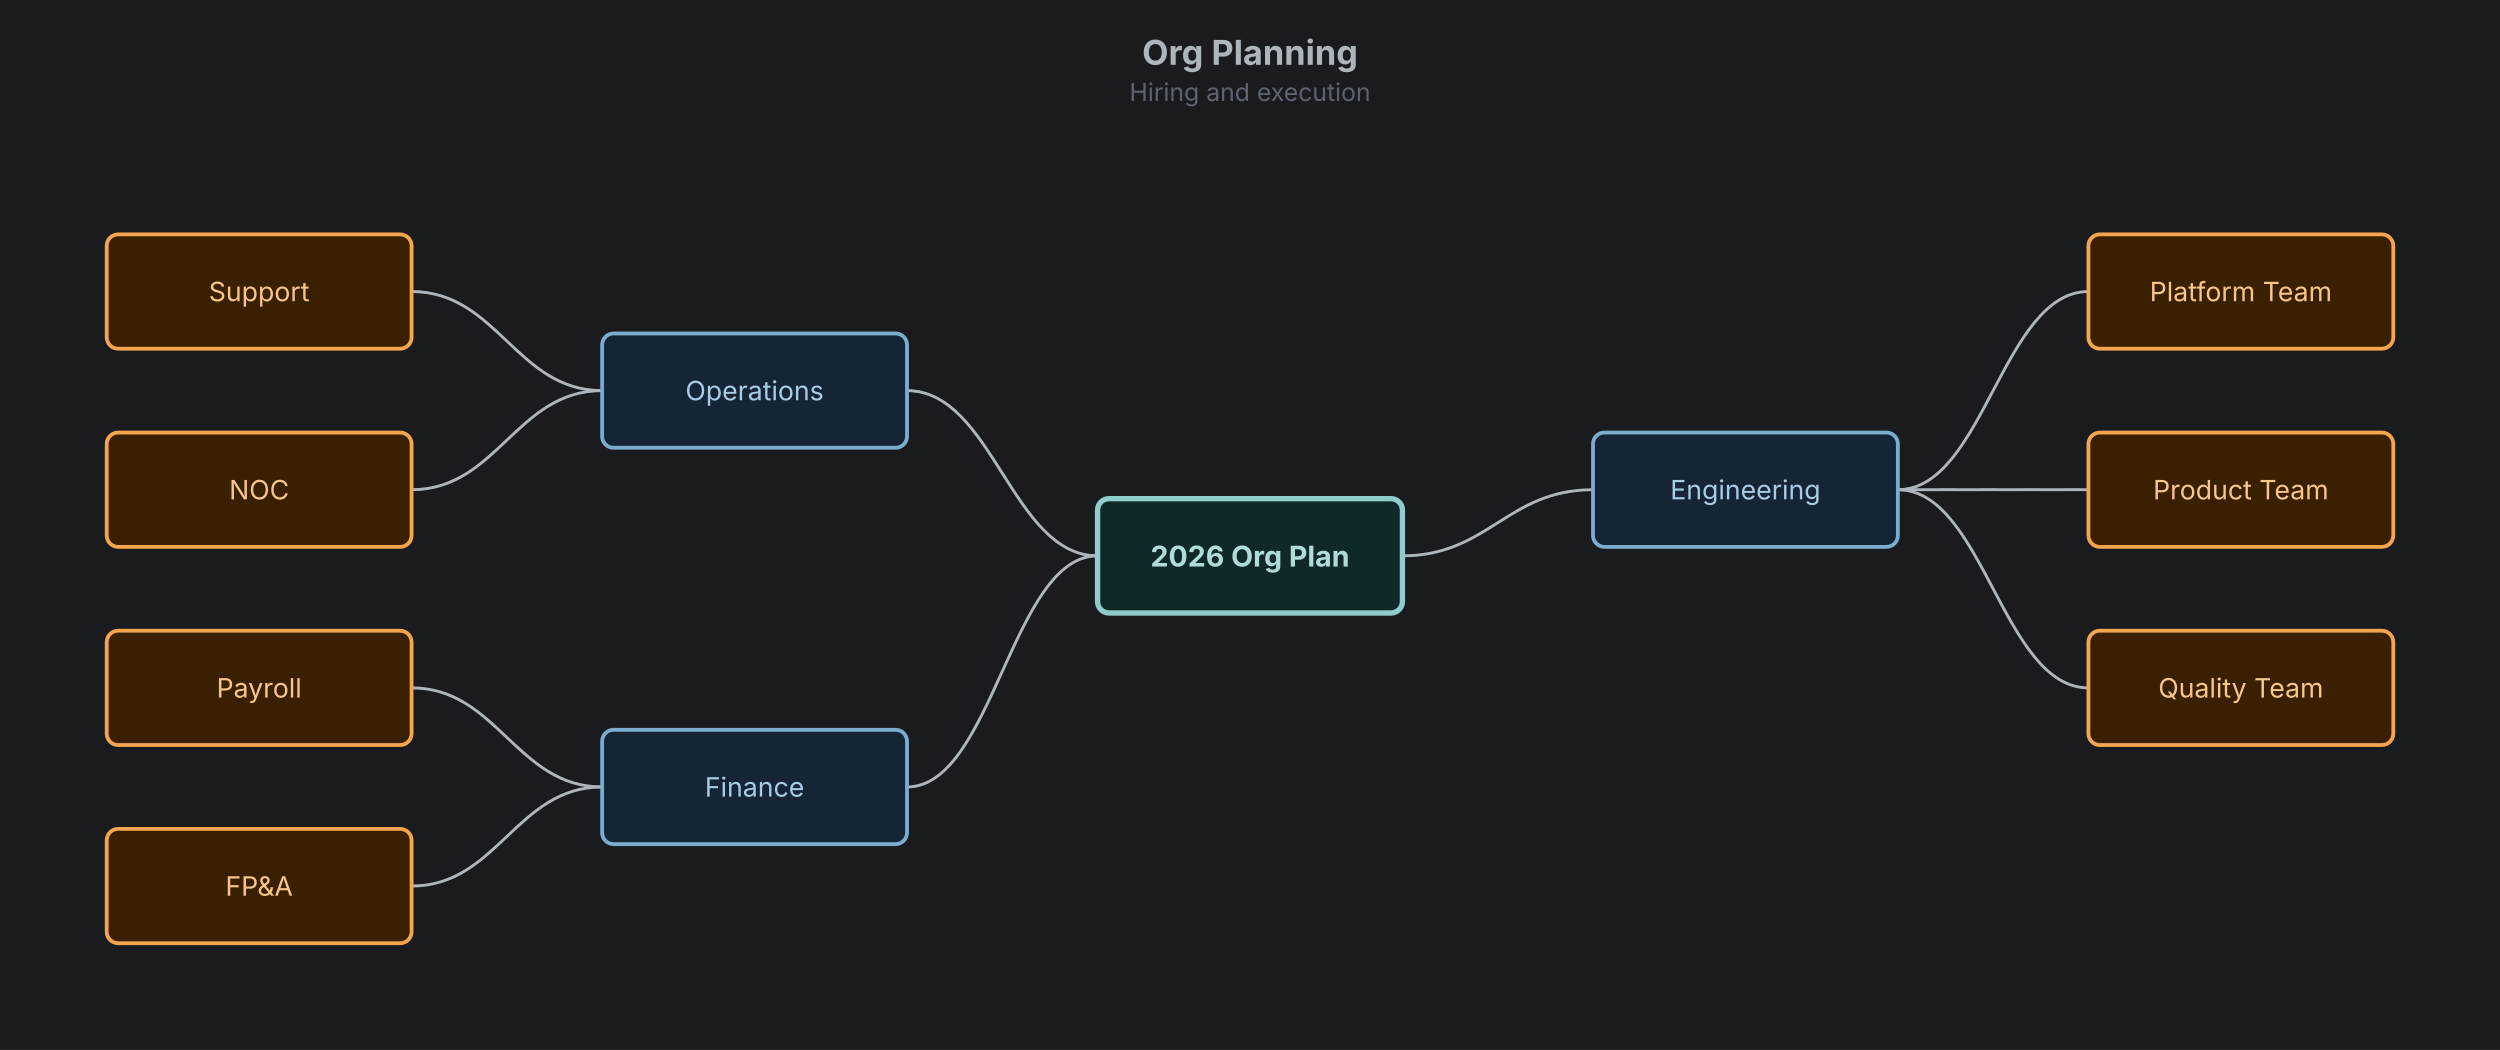
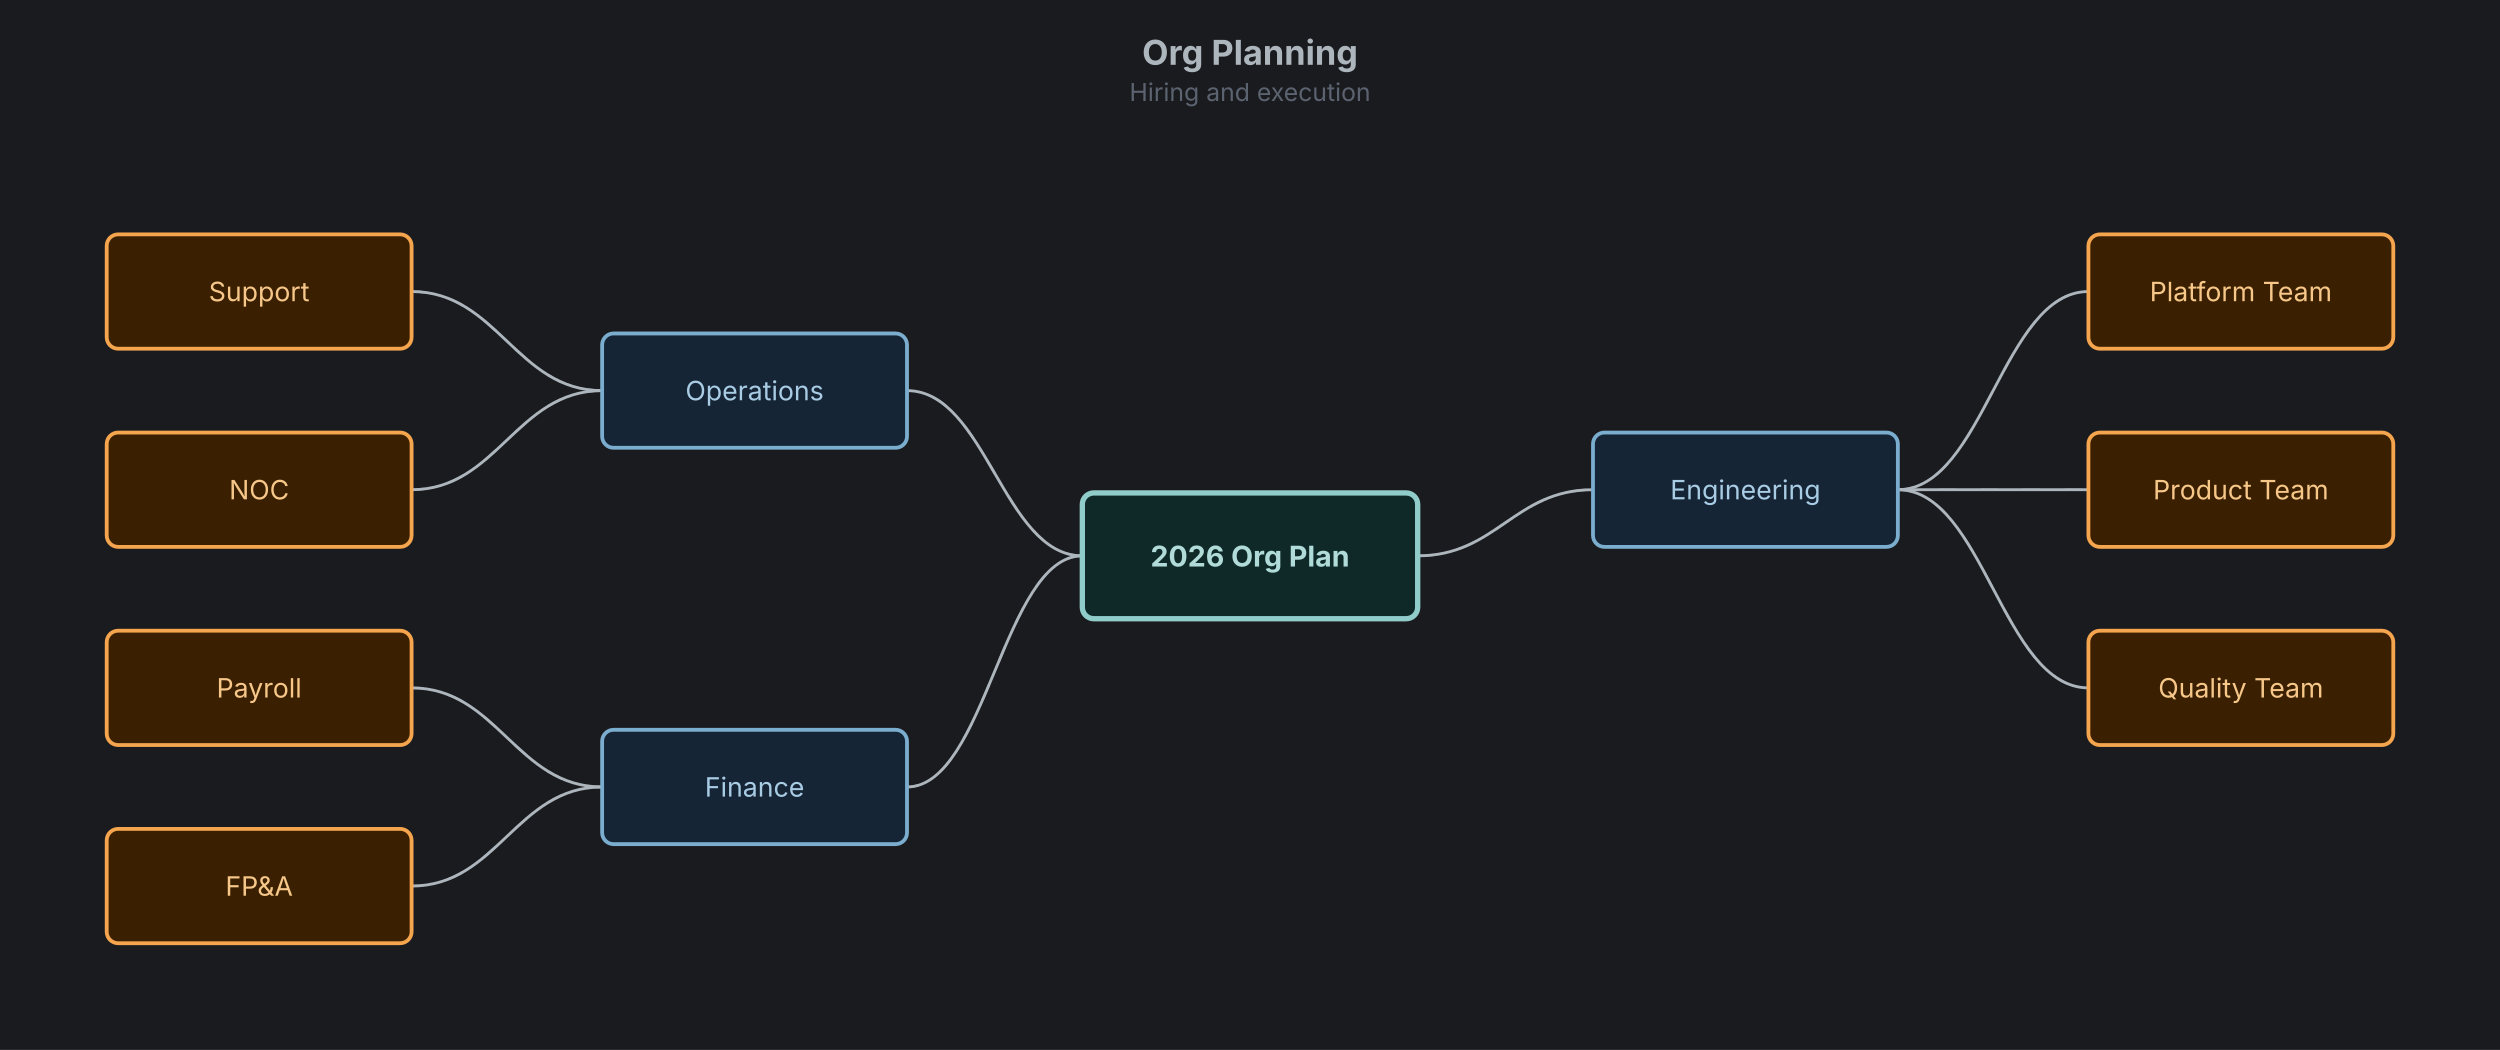
<svg xmlns="http://www.w3.org/2000/svg" width="1312" height="551" viewBox="-656 -153 1312 551">
  <rect x="-656" y="-153" width="1312" height="551" fill="#1a1b1e" />
  <text x="0" y="-119" text-anchor="middle" font-family="Inter, system-ui, -apple-system, sans-serif" font-size="18" font-weight="700" fill="#adb5bd">Org Planning</text>
  <text x="0" y="-100" text-anchor="middle" font-family="Inter, system-ui, -apple-system, sans-serif" font-size="13" fill="#5c6370">Hiring and execution</text>
  <g class="mindmap">
-     <path d="M80,138.7 C125,138.7 135,104 180,104" fill="none" stroke="#adb5bd" stroke-width="1.5" stroke-linecap="round" />
-     <path d="M80,138.7 C125,138.7 135,104 180,104" fill="none" stroke="#adb5bd" stroke-width="1.3" stroke-linecap="round" stroke-dasharray="8 14" opacity="0.55">
+     <path d="M88,138.7 C129.4,138.7 138.6,104 180,104" fill="none" stroke="#adb5bd" stroke-width="1.5" stroke-linecap="round" />
+     <path d="M88,138.7 C129.4,138.7 138.6,104 180,104" fill="none" stroke="#adb5bd" stroke-width="1.3" stroke-linecap="round" stroke-dasharray="8 14" opacity="0.55">
      <animate attributeName="stroke-dashoffset" from="0" to="-44" dur="2.2s" repeatCount="indefinite" />
    </path>
-     <path d="M-80,138.7 C-125,138.7 -135,52 -180,52" fill="none" stroke="#adb5bd" stroke-width="1.5" stroke-linecap="round" />
-     <path d="M-80,138.7 C-125,138.7 -135,52 -180,52" fill="none" stroke="#adb5bd" stroke-width="1.3" stroke-linecap="round" stroke-dasharray="8 14" opacity="0.55">
+     <path d="M-88,138.7 C-129.4,138.7 -138.6,52 -180,52" fill="none" stroke="#adb5bd" stroke-width="1.5" stroke-linecap="round" />
+     <path d="M-88,138.7 C-129.4,138.7 -138.6,52 -180,52" fill="none" stroke="#adb5bd" stroke-width="1.3" stroke-linecap="round" stroke-dasharray="8 14" opacity="0.55">
      <animate attributeName="stroke-dashoffset" from="0" to="-44" dur="2.2s" repeatCount="indefinite" />
    </path>
-     <path d="M-80,138.7 C-125,138.7 -135,260 -180,260" fill="none" stroke="#adb5bd" stroke-width="1.5" stroke-linecap="round" />
-     <path d="M-80,138.7 C-125,138.7 -135,260 -180,260" fill="none" stroke="#adb5bd" stroke-width="1.3" stroke-linecap="round" stroke-dasharray="8 14" opacity="0.55">
+     <path d="M-88,138.7 C-129.4,138.7 -138.6,260 -180,260" fill="none" stroke="#adb5bd" stroke-width="1.5" stroke-linecap="round" />
+     <path d="M-88,138.7 C-129.4,138.7 -138.6,260 -180,260" fill="none" stroke="#adb5bd" stroke-width="1.3" stroke-linecap="round" stroke-dasharray="8 14" opacity="0.55">
      <animate attributeName="stroke-dashoffset" from="0" to="-44" dur="2.2s" repeatCount="indefinite" />
    </path>
    <path d="M340,104 C385,104 395,0 440,0" fill="none" stroke="#adb5bd" stroke-width="1.5" stroke-linecap="round" />
    <path d="M340,104 C385,104 395,0 440,0" fill="none" stroke="#adb5bd" stroke-width="1.3" stroke-linecap="round" stroke-dasharray="8 14" opacity="0.55">
      <animate attributeName="stroke-dashoffset" from="0" to="-44" dur="2.2s" repeatCount="indefinite" />
    </path>
    <path d="M340,104 C385,104 395,104 440,104" fill="none" stroke="#adb5bd" stroke-width="1.5" stroke-linecap="round" />
    <path d="M340,104 C385,104 395,104 440,104" fill="none" stroke="#adb5bd" stroke-width="1.3" stroke-linecap="round" stroke-dasharray="8 14" opacity="0.55">
      <animate attributeName="stroke-dashoffset" from="0" to="-44" dur="2.2s" repeatCount="indefinite" />
    </path>
    <path d="M340,104 C385,104 395,208 440,208" fill="none" stroke="#adb5bd" stroke-width="1.5" stroke-linecap="round" />
    <path d="M340,104 C385,104 395,208 440,208" fill="none" stroke="#adb5bd" stroke-width="1.3" stroke-linecap="round" stroke-dasharray="8 14" opacity="0.55">
      <animate attributeName="stroke-dashoffset" from="0" to="-44" dur="2.2s" repeatCount="indefinite" />
    </path>
    <path d="M-340,52 C-385,52 -395,0 -440,0" fill="none" stroke="#adb5bd" stroke-width="1.5" stroke-linecap="round" />
    <path d="M-340,52 C-385,52 -395,0 -440,0" fill="none" stroke="#adb5bd" stroke-width="1.3" stroke-linecap="round" stroke-dasharray="8 14" opacity="0.55">
      <animate attributeName="stroke-dashoffset" from="0" to="-44" dur="2.2s" repeatCount="indefinite" />
    </path>
    <path d="M-340,52 C-385,52 -395,104 -440,104" fill="none" stroke="#adb5bd" stroke-width="1.5" stroke-linecap="round" />
    <path d="M-340,52 C-385,52 -395,104 -440,104" fill="none" stroke="#adb5bd" stroke-width="1.3" stroke-linecap="round" stroke-dasharray="8 14" opacity="0.55">
      <animate attributeName="stroke-dashoffset" from="0" to="-44" dur="2.2s" repeatCount="indefinite" />
    </path>
    <path d="M-340,260 C-385,260 -395,208 -440,208" fill="none" stroke="#adb5bd" stroke-width="1.5" stroke-linecap="round" />
    <path d="M-340,260 C-385,260 -395,208 -440,208" fill="none" stroke="#adb5bd" stroke-width="1.3" stroke-linecap="round" stroke-dasharray="8 14" opacity="0.55">
      <animate attributeName="stroke-dashoffset" from="0" to="-44" dur="2.2s" repeatCount="indefinite" />
    </path>
    <path d="M-340,260 C-385,260 -395,312 -440,312" fill="none" stroke="#adb5bd" stroke-width="1.5" stroke-linecap="round" />
    <path d="M-340,260 C-385,260 -395,312 -440,312" fill="none" stroke="#adb5bd" stroke-width="1.3" stroke-linecap="round" stroke-dasharray="8 14" opacity="0.55">
      <animate attributeName="stroke-dashoffset" from="0" to="-44" dur="2.2s" repeatCount="indefinite" />
    </path>
    <g class="node node-terminal" data-id="root">
-       <rect x="-80" y="108.7" width="160" height="60" rx="6" ry="6" fill="#0e2928" stroke="#90ccc9" stroke-width="2.8" />
+       <rect x="-88" y="105.7" width="176" height="66" rx="6" ry="6" fill="#0e2928" stroke="#90ccc9" stroke-width="2.8" />
      <text x="0" y="138.7" text-anchor="middle" dominant-baseline="middle" font-family="Inter, system-ui, -apple-system, sans-serif" font-size="15" font-weight="700" fill="#b0dbd8">2026 Org Plan</text>
    </g>
    <g class="node node-process" data-id="eng">
      <rect x="180" y="74" width="160" height="60" rx="6" ry="6" fill="#162536" stroke="#7aadce" stroke-width="2" />
      <text x="260" y="104" text-anchor="middle" dominant-baseline="middle" font-family="Inter, system-ui, -apple-system, sans-serif" font-size="14" fill="#a8cce4">Engineering</text>
    </g>
    <g class="node node-process" data-id="ops">
      <rect x="-340" y="22" width="160" height="60" rx="6" ry="6" fill="#162536" stroke="#7aadce" stroke-width="2" />
      <text x="-260" y="52" text-anchor="middle" dominant-baseline="middle" font-family="Inter, system-ui, -apple-system, sans-serif" font-size="14" fill="#a8cce4">Operations</text>
    </g>
    <g class="node node-process" data-id="finance">
      <rect x="-340" y="230" width="160" height="60" rx="6" ry="6" fill="#162536" stroke="#7aadce" stroke-width="2" />
      <text x="-260" y="260" text-anchor="middle" dominant-baseline="middle" font-family="Inter, system-ui, -apple-system, sans-serif" font-size="14" fill="#a8cce4">Finance</text>
    </g>
    <g class="node node-decision" data-id="platform">
      <rect x="440" y="-30" width="160" height="60" rx="6" ry="6" fill="#3a2000" stroke="#f5a54e" stroke-width="2" />
      <text x="520" y="0" text-anchor="middle" dominant-baseline="middle" font-family="Inter, system-ui, -apple-system, sans-serif" font-size="14" fill="#f7c78a">Platform Team</text>
    </g>
    <g class="node node-decision" data-id="product">
      <rect x="440" y="74" width="160" height="60" rx="6" ry="6" fill="#3a2000" stroke="#f5a54e" stroke-width="2" />
      <text x="520" y="104" text-anchor="middle" dominant-baseline="middle" font-family="Inter, system-ui, -apple-system, sans-serif" font-size="14" fill="#f7c78a">Product Team</text>
    </g>
    <g class="node node-decision" data-id="qa">
      <rect x="440" y="178" width="160" height="60" rx="6" ry="6" fill="#3a2000" stroke="#f5a54e" stroke-width="2" />
      <text x="520" y="208" text-anchor="middle" dominant-baseline="middle" font-family="Inter, system-ui, -apple-system, sans-serif" font-size="14" fill="#f7c78a">Quality Team</text>
    </g>
    <g class="node node-decision" data-id="support">
      <rect x="-600" y="-30" width="160" height="60" rx="6" ry="6" fill="#3a2000" stroke="#f5a54e" stroke-width="2" />
      <text x="-520" y="0" text-anchor="middle" dominant-baseline="middle" font-family="Inter, system-ui, -apple-system, sans-serif" font-size="14" fill="#f7c78a">Support</text>
    </g>
    <g class="node node-decision" data-id="noc">
      <rect x="-600" y="74" width="160" height="60" rx="6" ry="6" fill="#3a2000" stroke="#f5a54e" stroke-width="2" />
      <text x="-520" y="104" text-anchor="middle" dominant-baseline="middle" font-family="Inter, system-ui, -apple-system, sans-serif" font-size="14" fill="#f7c78a">NOC</text>
    </g>
    <g class="node node-decision" data-id="payroll">
      <rect x="-600" y="178" width="160" height="60" rx="6" ry="6" fill="#3a2000" stroke="#f5a54e" stroke-width="2" />
      <text x="-520" y="208" text-anchor="middle" dominant-baseline="middle" font-family="Inter, system-ui, -apple-system, sans-serif" font-size="14" fill="#f7c78a">Payroll</text>
    </g>
    <g class="node node-decision" data-id="fpna">
      <rect x="-600" y="282" width="160" height="60" rx="6" ry="6" fill="#3a2000" stroke="#f5a54e" stroke-width="2" />
      <text x="-520" y="312" text-anchor="middle" dominant-baseline="middle" font-family="Inter, system-ui, -apple-system, sans-serif" font-size="14" fill="#f7c78a">FP&amp;A</text>
    </g>
  </g>
</svg>
